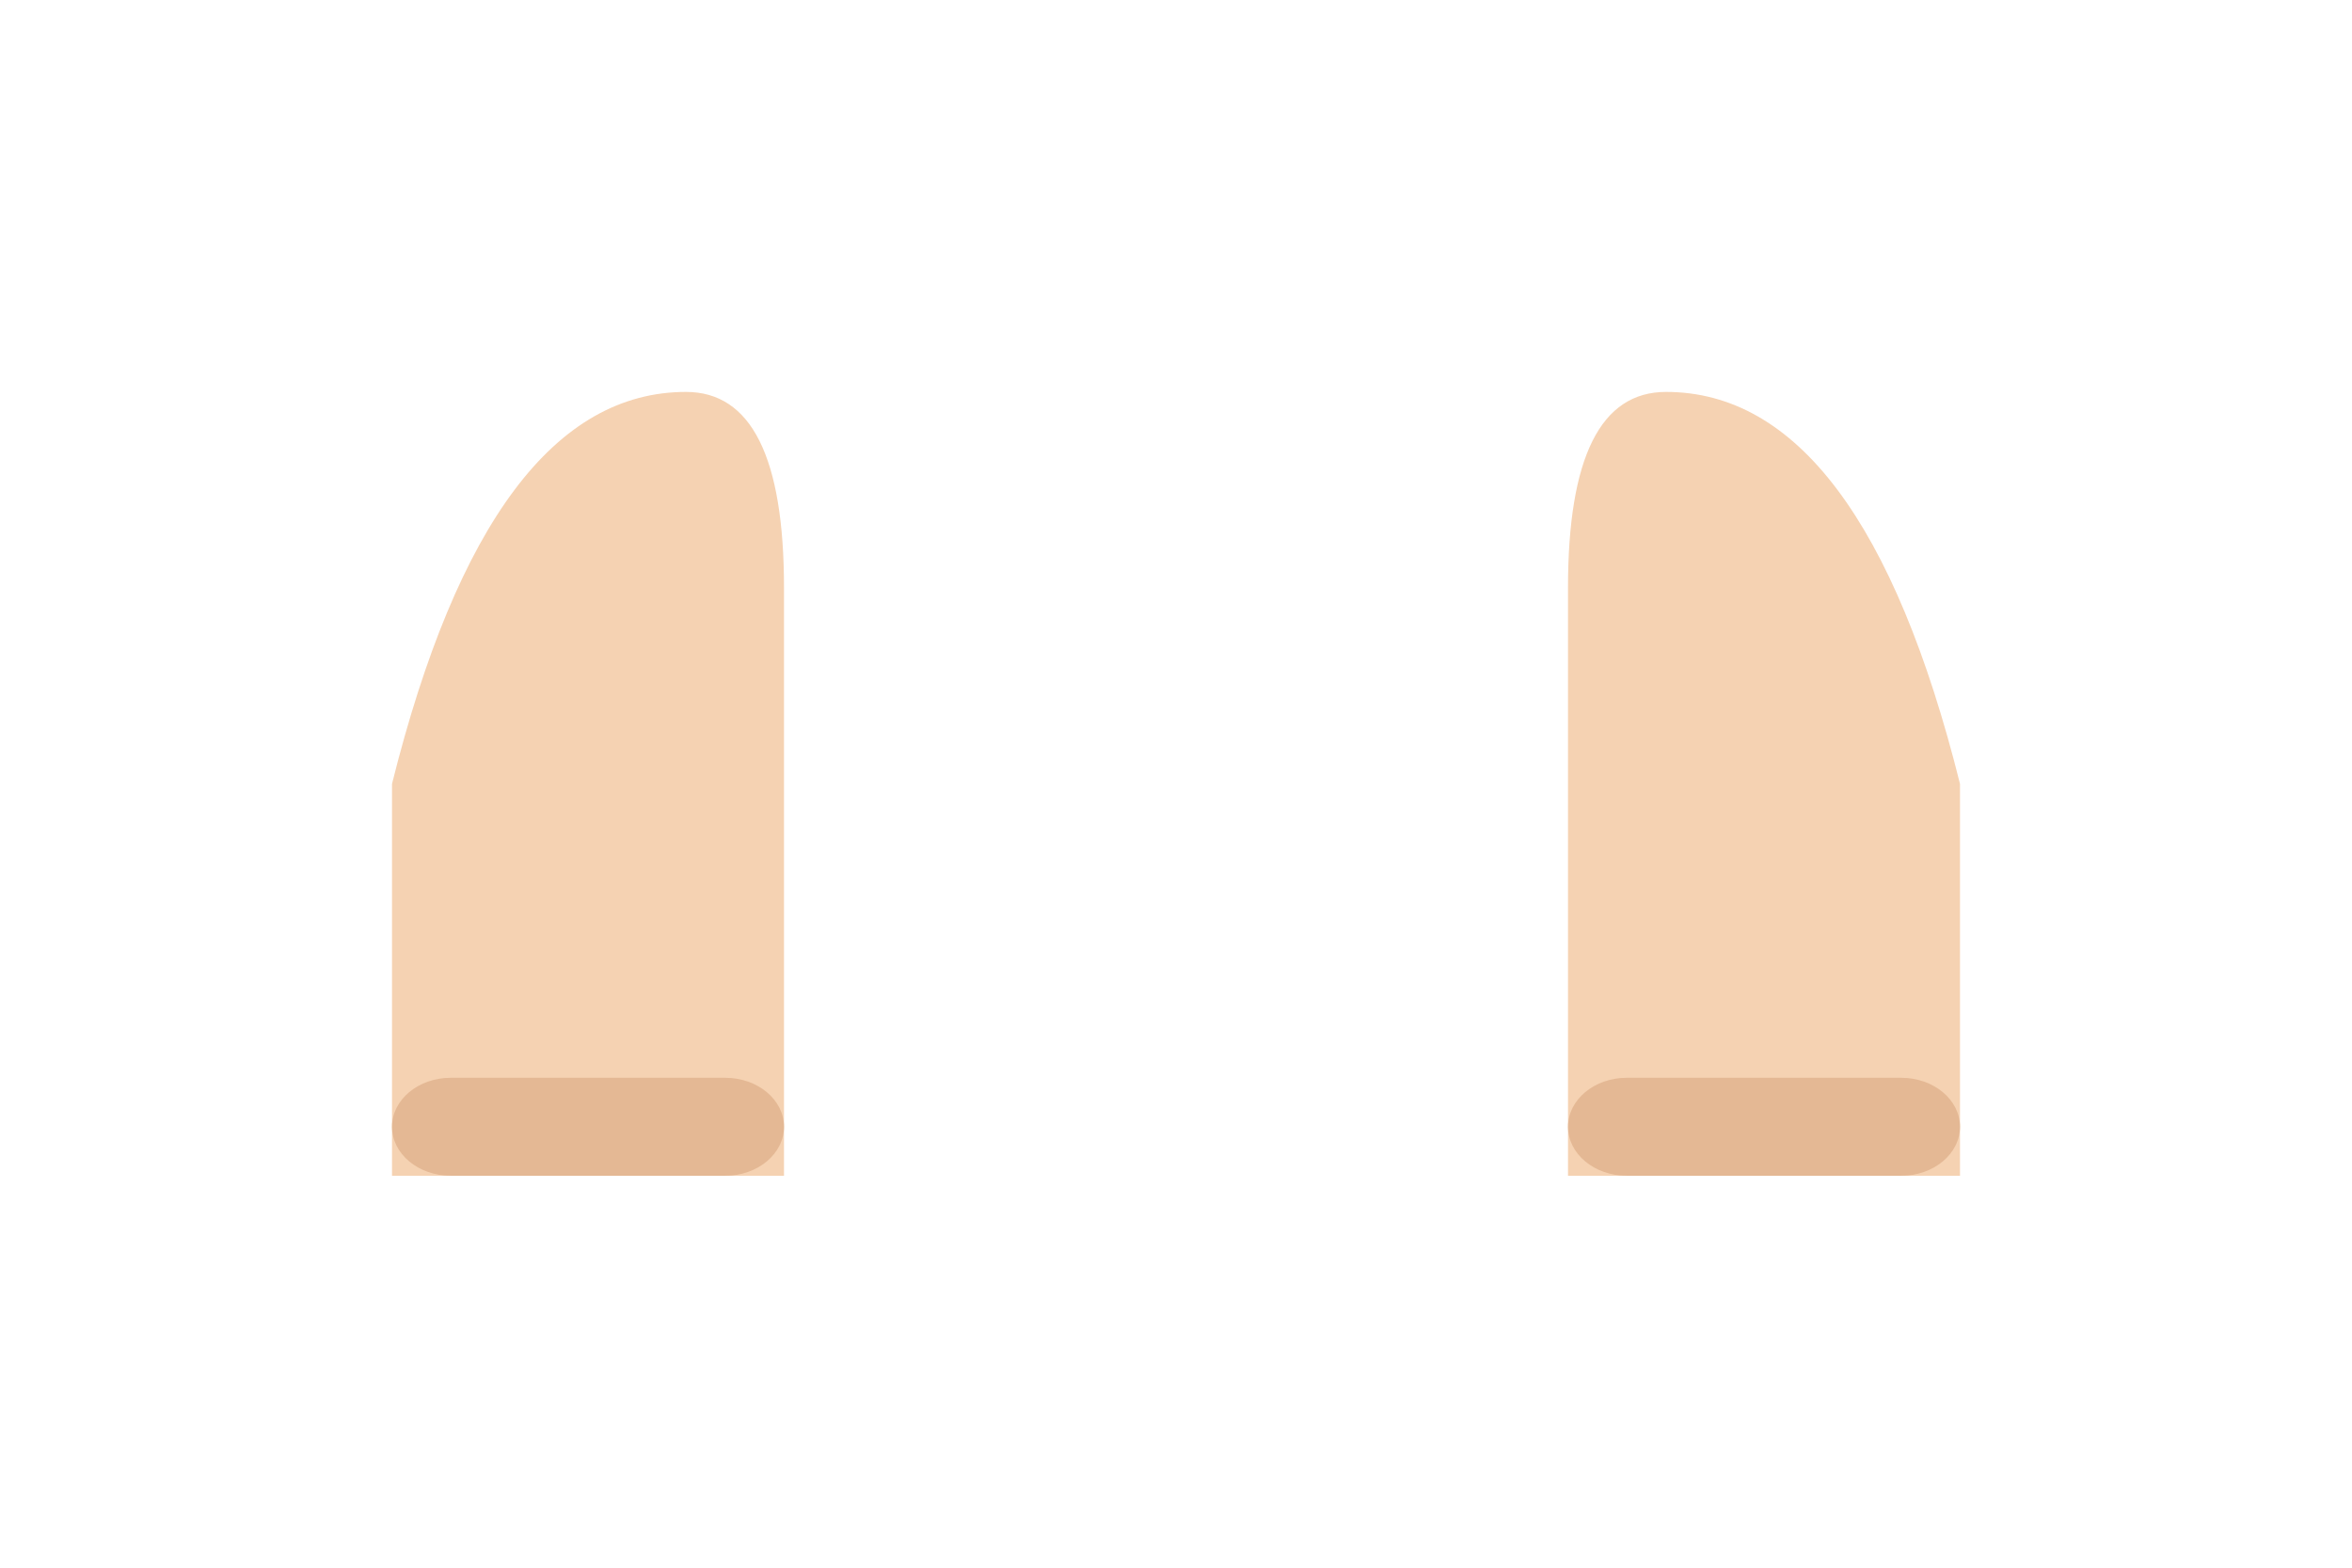
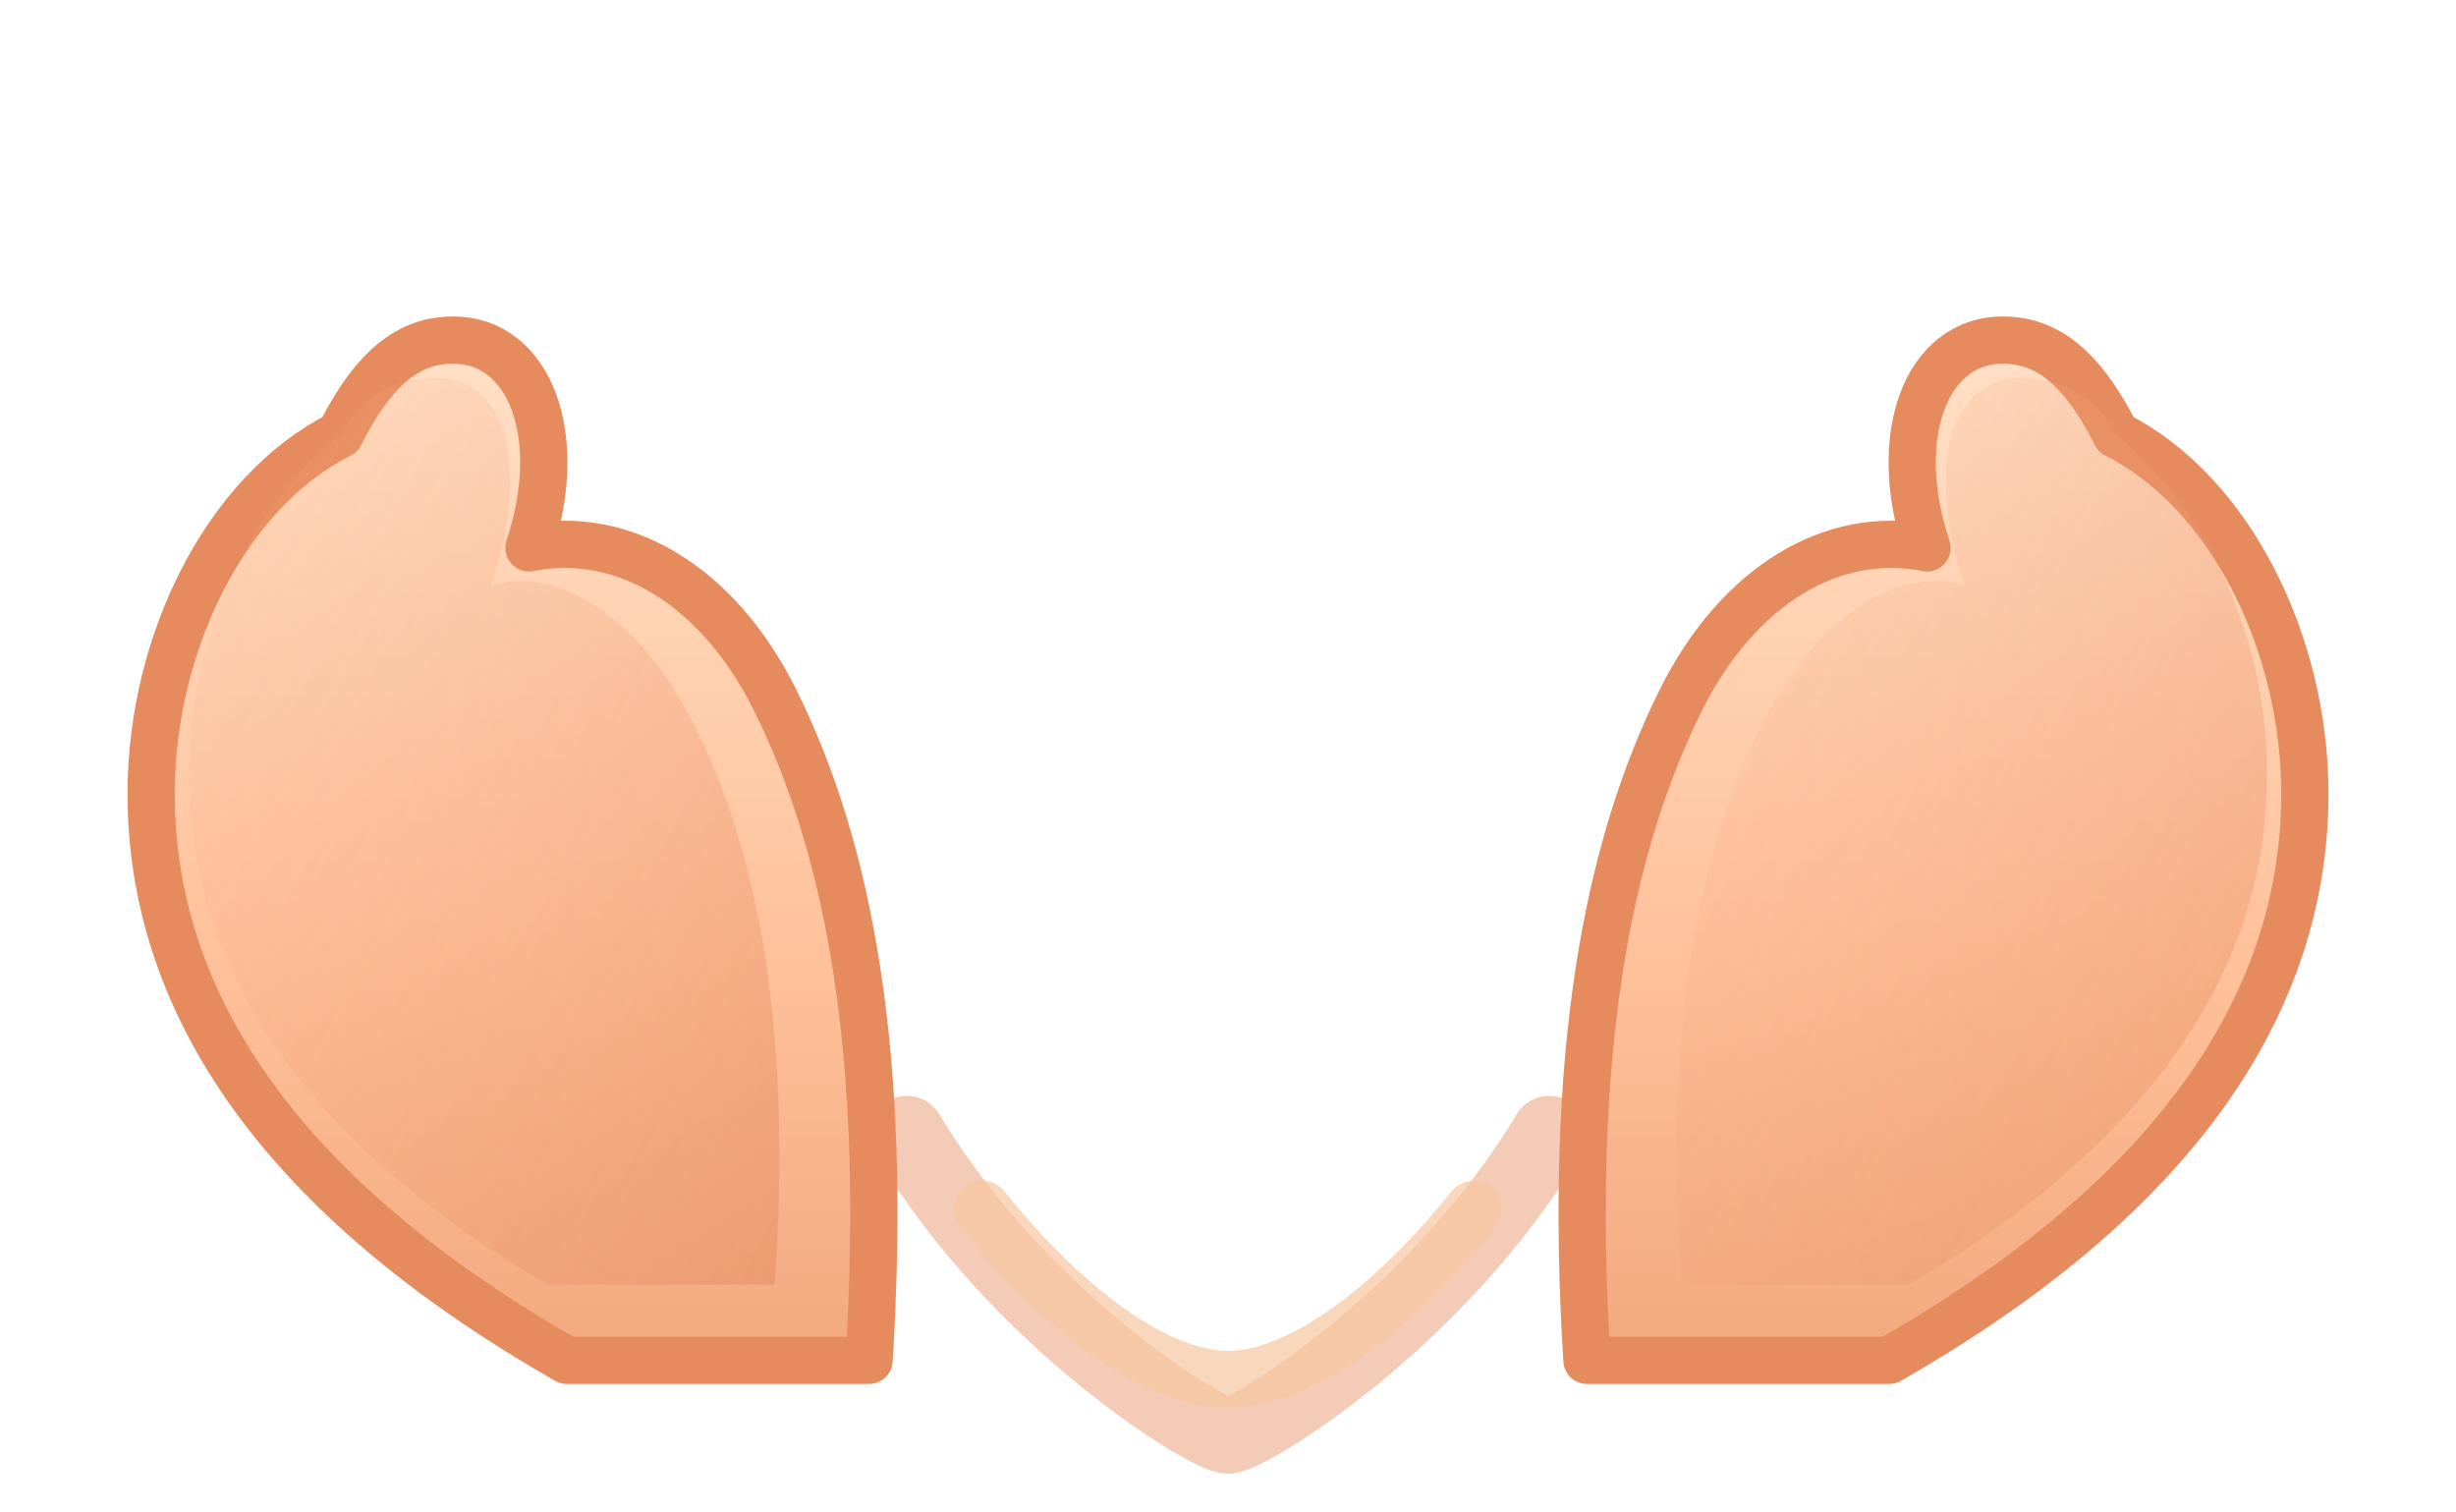
- <svg xmlns="http://www.w3.org/2000/svg" viewBox="0 0 240 160">
-   <path d="M40 80 Q50 40 70 40 Q80 40 80 60 V120 H40 Z" fill="#f5d2b2" />
-   <path d="M200 80 Q190 40 170 40 Q160 40 160 60 V120 H200 Z" fill="#f5d2b2" />
-   <rect x="40" y="110" width="40" height="10" rx="6" fill="#e4b894" />
-   <rect x="160" y="110" width="40" height="10" rx="6" fill="#e4b894" />
+ <svg xmlns="http://www.w3.org/2000/svg" viewBox="0 0 260 160">
+   <defs>
+     <linearGradient id="handLightBase" x1="0" x2="0" y1="0" y2="1">
+       <stop offset="0%" stop-color="#ffe0c7" />
+       <stop offset="60%" stop-color="#ffc29b" />
+       <stop offset="100%" stop-color="#f2a87f" />
+     </linearGradient>
+     <linearGradient id="handLightShadow" x1="0" x2="1" y1="0.2" y2="1">
+       <stop offset="0%" stop-color="#f8b28e" stop-opacity="0.2" />
+       <stop offset="100%" stop-color="#e6885d" stop-opacity="0.8" />
+     </linearGradient>
+   </defs>
+   <g fill="none" fill-rule="evenodd">
+     <path d="M36 46c-12 6-20 22-20 38 0 24 16 44 44 60h32c2-32-2-54-10-70-6-12-16-18-26-16 4-12 0-22-8-22-4 0-8 2-12 10z" fill="url(#handLightBase)" stroke="#e68b5d" stroke-width="5" stroke-linejoin="round" />
+     <path d="M224 46c12 6 20 22 20 38 0 24-16 44-44 60h-32c-2-32 2-54 10-70 6-12 16-18 26-16-4-12 0-22 8-22 4 0 8 2 12 10z" fill="url(#handLightBase)" stroke="#e68b5d" stroke-width="5" stroke-linejoin="round" />
+     <path d="M36 46c-10 8-16 22-16 36 0 22 14 40 38 54h24c2-28-2-48-10-62-6-10-14-14-20-12 4-12 2-22-6-22-4 0-8 2-10 6z" fill="url(#handLightShadow)" opacity="0.6" />
+     <path d="M224 46c10 8 16 22 16 36 0 22-14 40-38 54h-24c-2-28 2-48 10-62 6-10 14-14 20-12-4-12-2-22 6-22 4 0 8 2 10 6z" fill="url(#handLightShadow)" opacity="0.6" />
+     <path d="M96 120c12 20 32 32 34 32s22-12 34-32" stroke="#e68b5d" stroke-width="8" stroke-linecap="round" opacity="0.45" />
+     <path d="M104 128c8 10 18 18 26 18s18-8 26-18" stroke="#f7c6a0" stroke-width="6" stroke-linecap="round" opacity="0.7" />
+   </g>
</svg>
